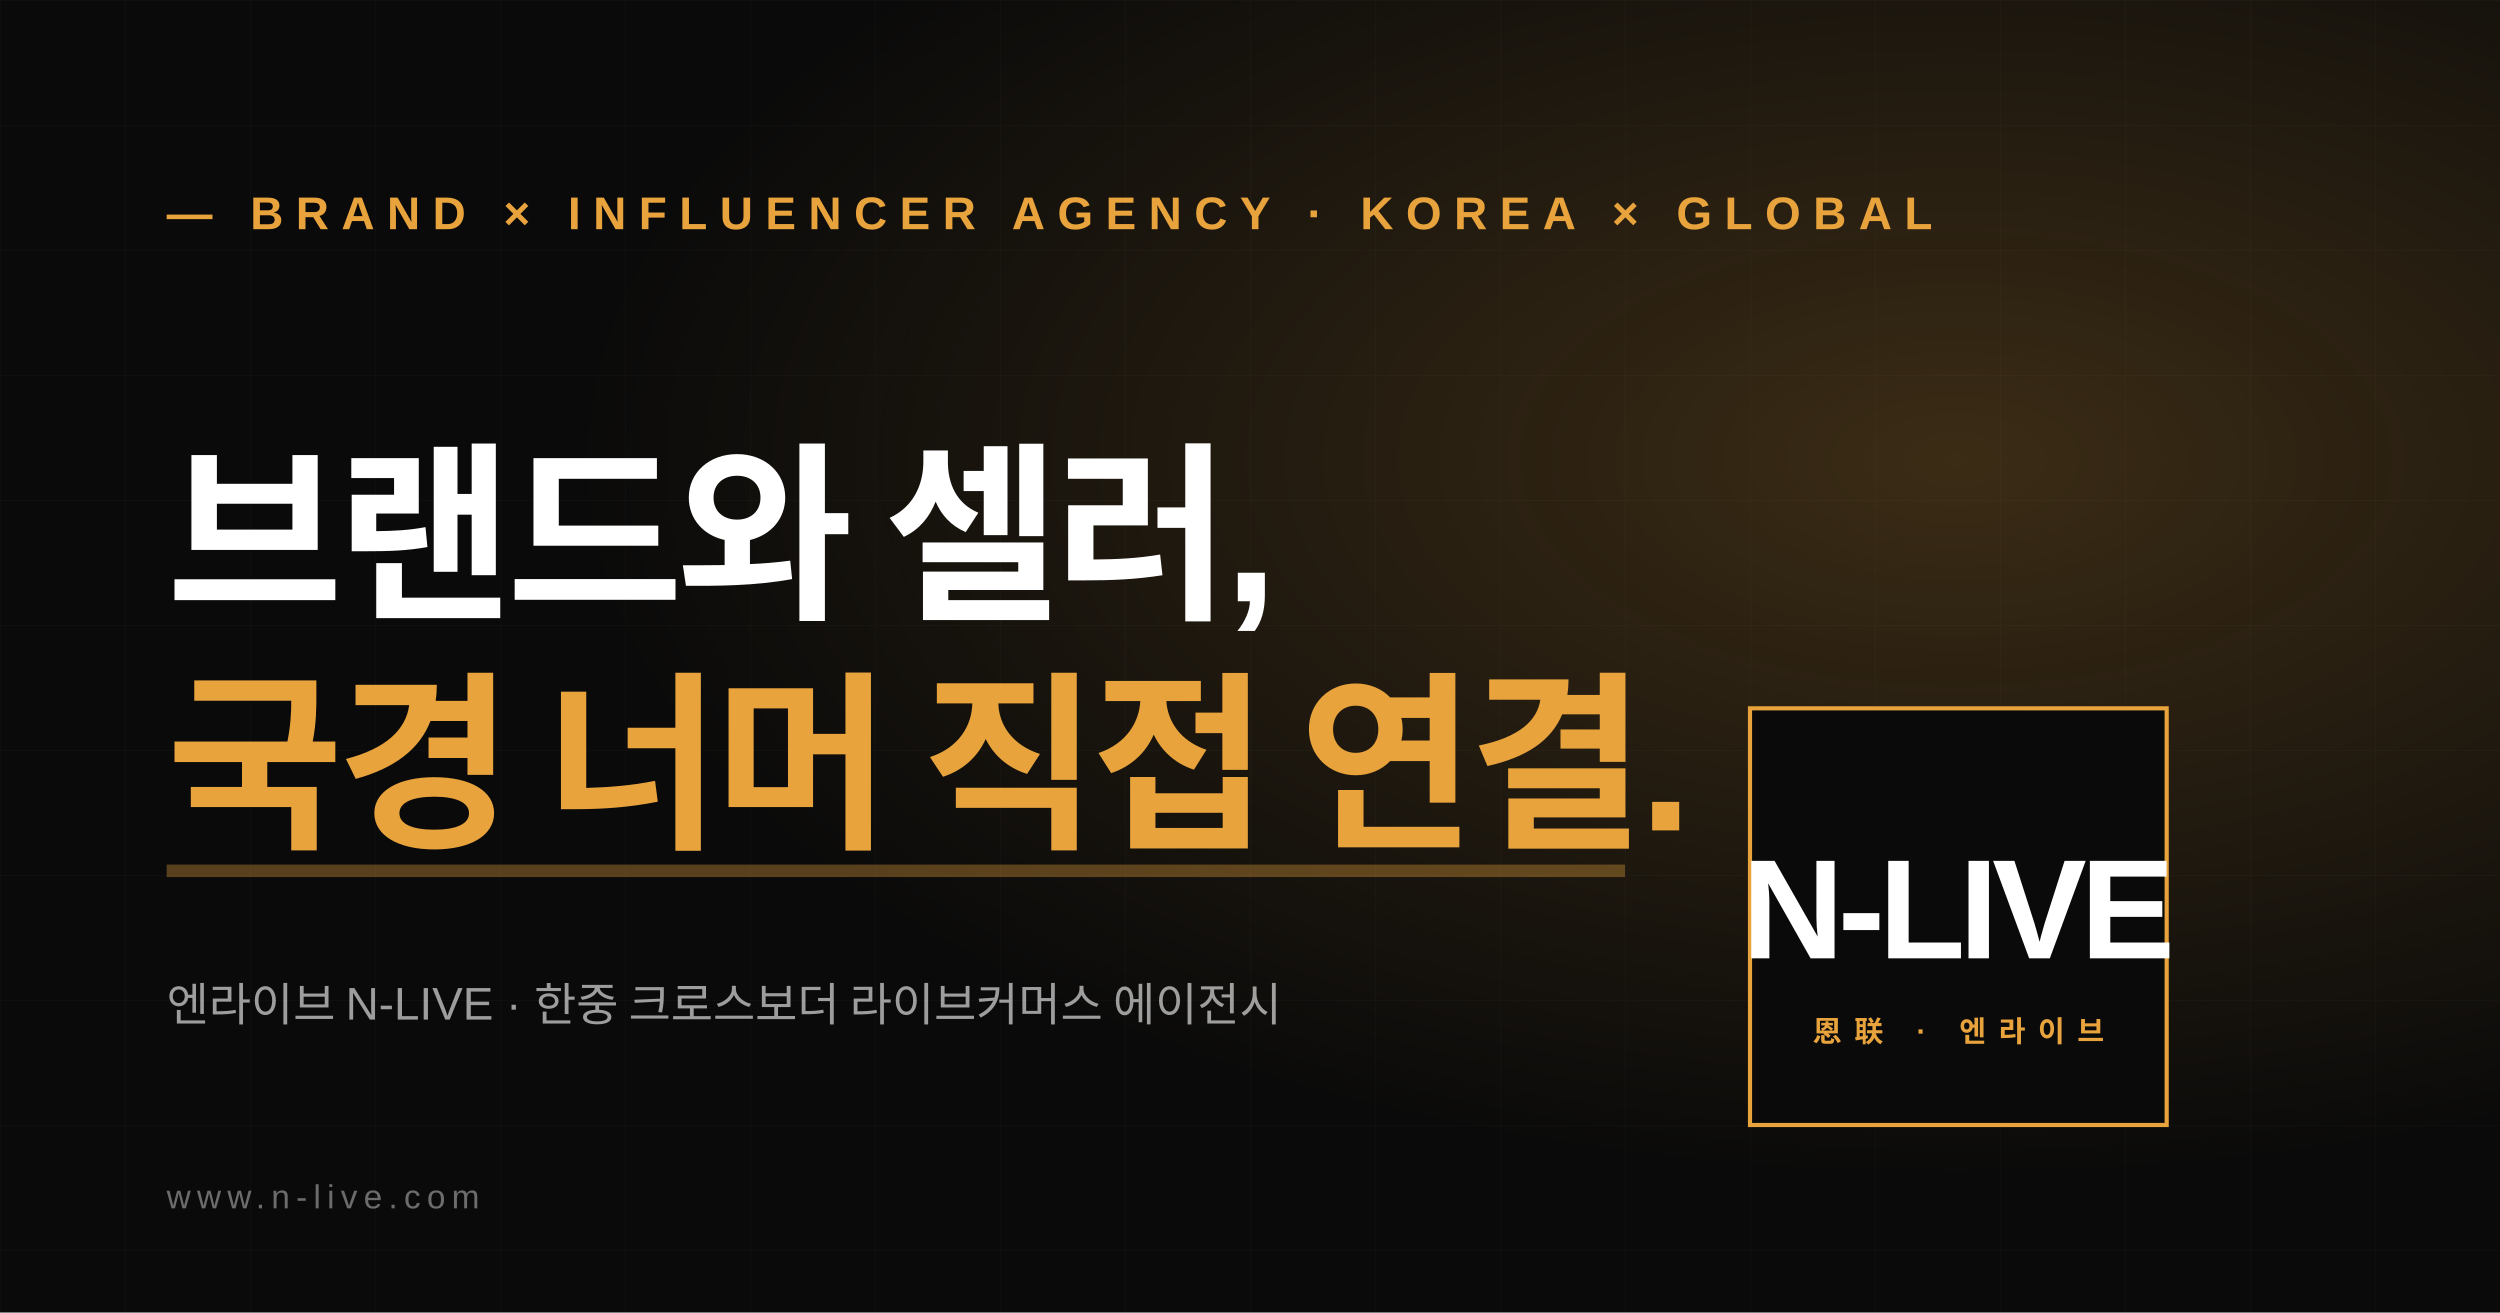
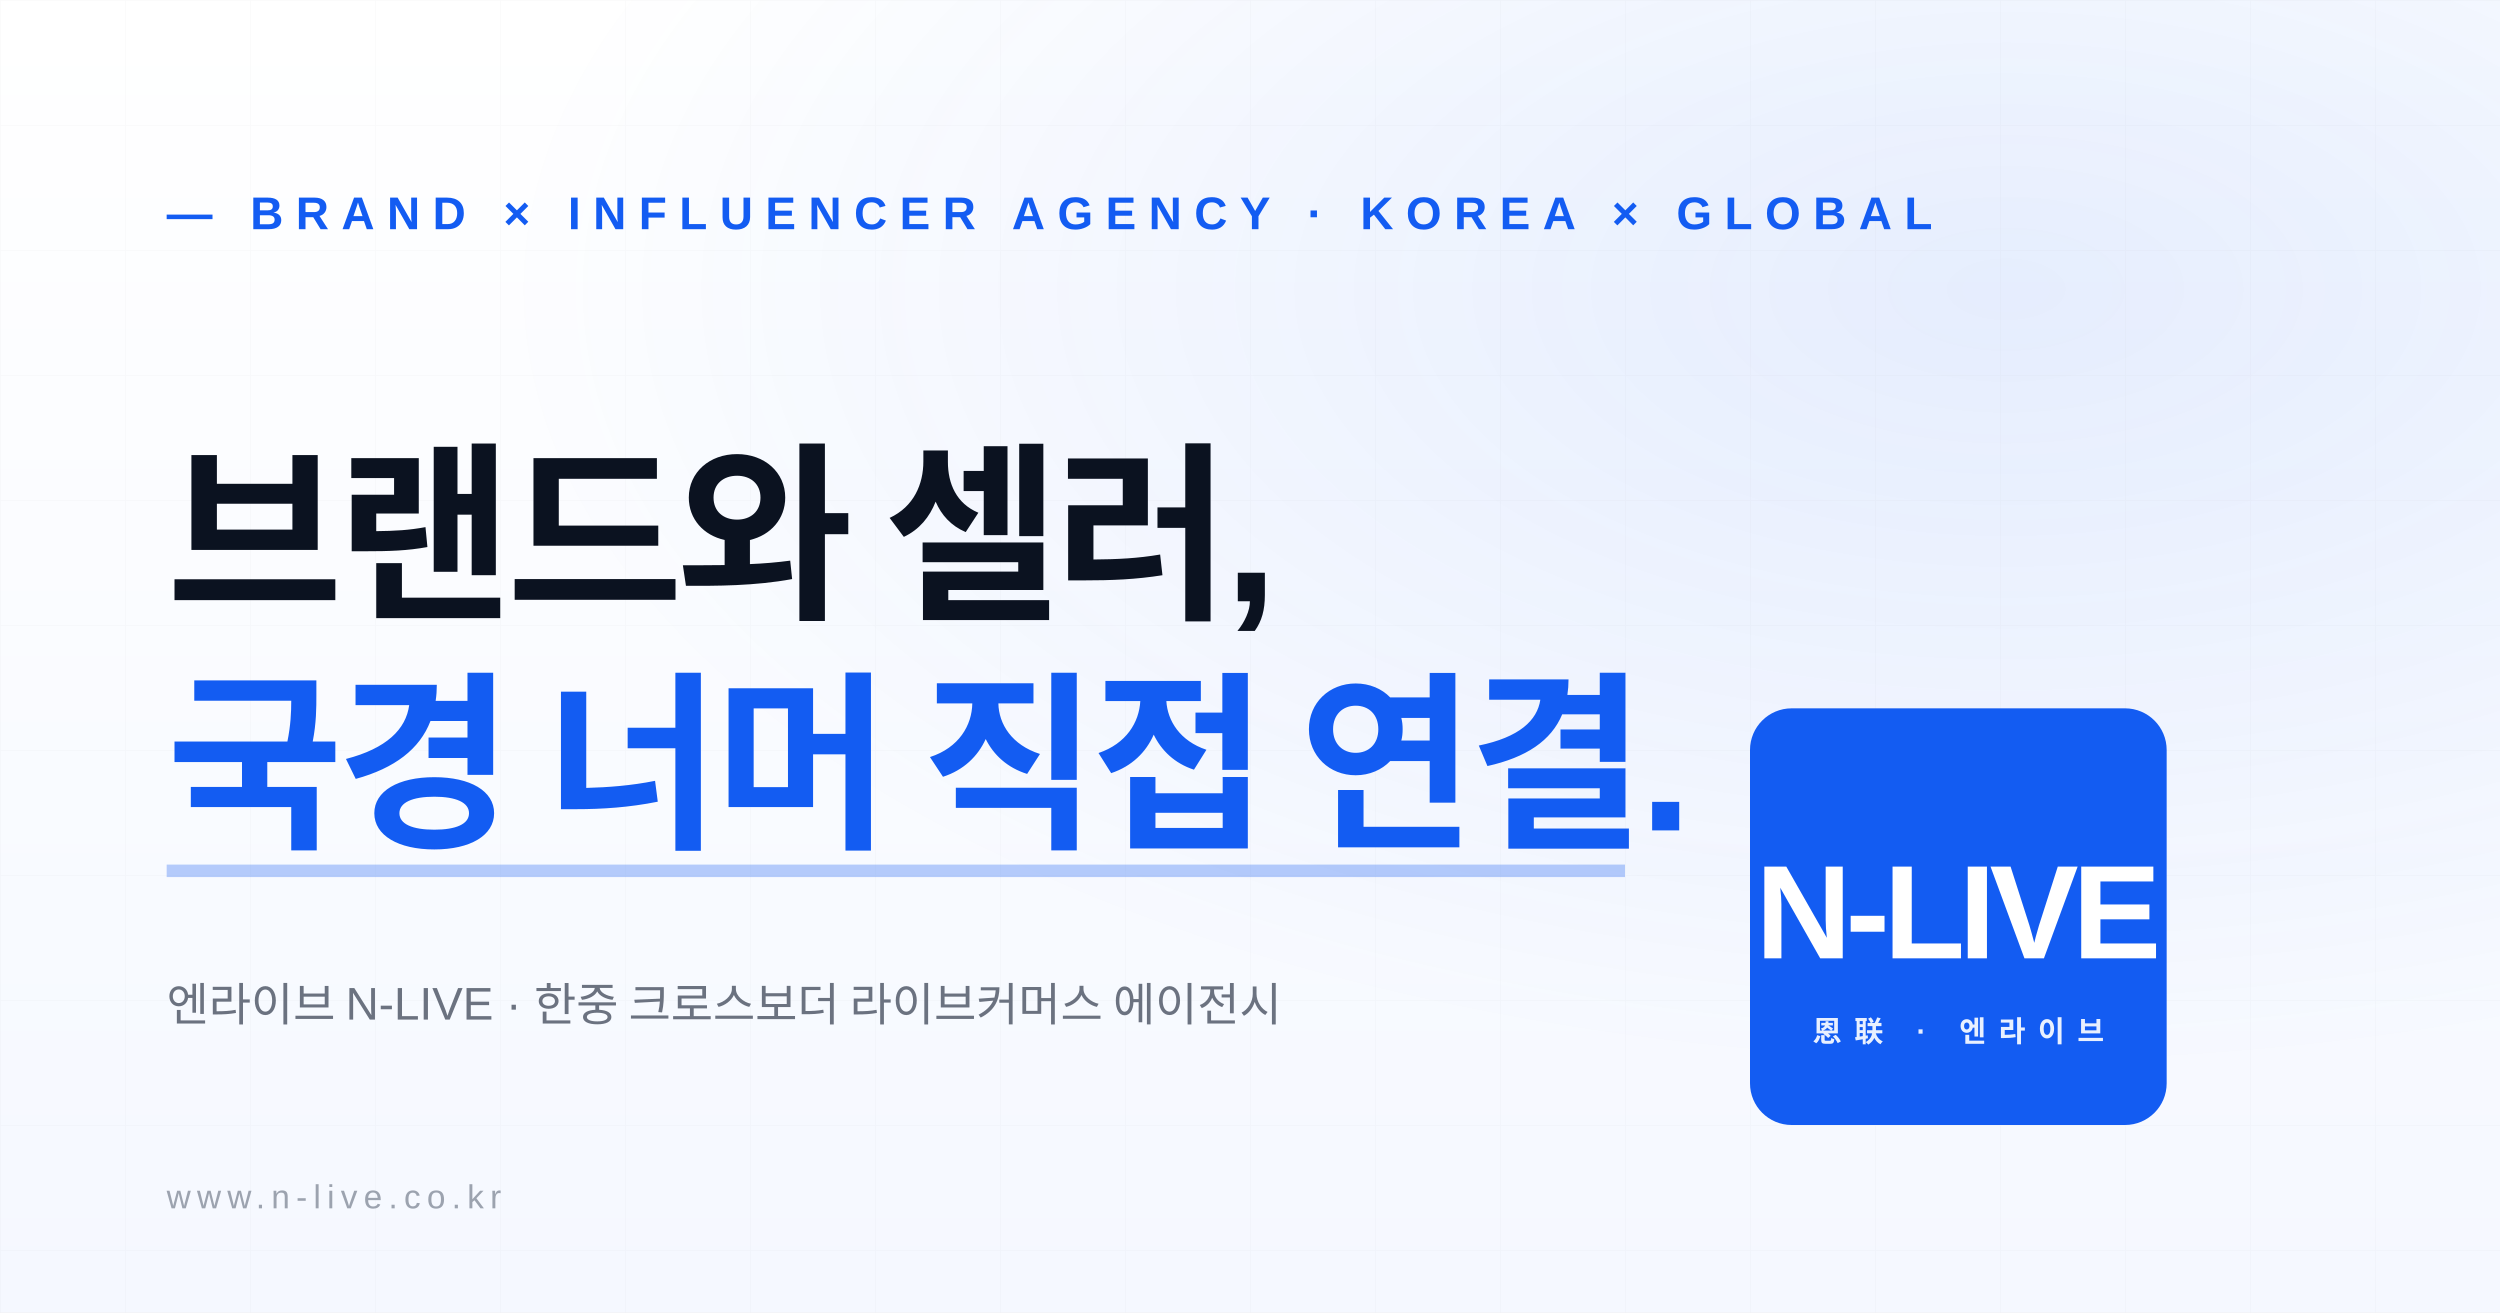
<svg xmlns="http://www.w3.org/2000/svg" viewBox="0 0 1200 630" width="1200" height="630">
  <defs>
-     <radialGradient id="glow" cx="78%" cy="35%" r="55%">
-       <stop offset="0%" stop-color="#E8A33D" stop-opacity="0.22" />
-       <stop offset="100%" stop-color="#E8A33D" stop-opacity="0" />
+     <radialGradient id="glow" cx="80%" cy="22%" r="60%">
+       <stop offset="0%" stop-color="#135CF2" stop-opacity="0.10" />
+       <stop offset="100%" stop-color="#135CF2" stop-opacity="0" />
    </radialGradient>
+     <linearGradient id="bg" x1="0" y1="0" x2="0" y2="1">
+       <stop offset="0%" stop-color="#FFFFFF" />
+       <stop offset="100%" stop-color="#F5F8FF" />
+     </linearGradient>
    <pattern id="grid" width="60" height="60" patternUnits="userSpaceOnUse">
-       <path d="M 60 0 L 0 0 0 60" fill="none" stroke="#FFFFFF" stroke-width="0.5" opacity="0.04" />
+       <path d="M 60 0 L 0 0 0 60" fill="none" stroke="#0B1220" stroke-width="0.5" opacity="0.03" />
    </pattern>
  </defs>
-   <rect width="1200" height="630" fill="#0A0A0A" />
+   <rect width="1200" height="630" fill="url(#bg)" />
  <rect width="1200" height="630" fill="url(#grid)" />
  <rect width="1200" height="630" fill="url(#glow)" />
-   <text x="80" y="110" font-family="'Unbounded','Arial',sans-serif" font-size="22" font-weight="700" fill="#E8A33D" letter-spacing="6">— BRAND × INFLUENCER AGENCY · KOREA × GLOBAL</text>
-   <text x="80" y="290" font-family="'Pretendard','Arial',sans-serif" font-size="92" font-weight="900" fill="#FFFFFF" letter-spacing="-3">브랜드와 셀러,</text>
-   <text x="80" y="400" font-family="'Pretendard','Arial',sans-serif" font-size="92" font-weight="900" fill="#E8A33D" letter-spacing="-3">국경 너머 직접 연결.</text>
-   <line x1="80" y1="418" x2="780" y2="418" stroke="#E8A33D" stroke-width="6" opacity="0.35" />
-   <text x="80" y="490" font-family="'Pretendard','Arial',sans-serif" font-size="22" font-weight="500" fill="#FFFFFF" opacity="0.6">엔라이브 N-LIVE · 한중 크로스보더 라이브커머스 에이전시</text>
+   <text x="80" y="110" font-family="'Arial',sans-serif" font-size="22" font-weight="700" fill="#135CF2" letter-spacing="6">— BRAND × INFLUENCER AGENCY · KOREA × GLOBAL</text>
+   <text x="80" y="290" font-family="'Pretendard','Arial',sans-serif" font-size="92" font-weight="900" fill="#0B1220" letter-spacing="-3">브랜드와 셀러,</text>
+   <text x="80" y="400" font-family="'Pretendard','Arial',sans-serif" font-size="92" font-weight="900" fill="#135CF2" letter-spacing="-3">국경 너머 직접 연결.</text>
+   <line x1="80" y1="418" x2="780" y2="418" stroke="#135CF2" stroke-width="6" opacity="0.30" />
+   <text x="80" y="490" font-family="'Pretendard','Arial',sans-serif" font-size="22" font-weight="500" fill="#6B7280">엔라이브 N-LIVE · 한중 크로스보더 라이브커머스 에이전시</text>
  <g transform="translate(940 440)">
-     <rect x="-100" y="-100" width="200" height="200" fill="#0A0A0A" stroke="#E8A33D" stroke-width="2" />
-     <text x="0" y="20" font-family="'Unbounded','Arial',sans-serif" font-size="68" font-weight="900" fill="#FFFFFF" text-anchor="middle" letter-spacing="-3">N-LIVE</text>
-     <text x="0" y="60" font-family="'Pretendard','Arial',sans-serif" font-size="14" font-weight="600" fill="#E8A33D" text-anchor="middle" letter-spacing="6">恩联 · 엔라이브</text>
+     <rect x="-100" y="-100" width="200" height="200" rx="20" fill="#135CF2" />
+     <text x="0" y="20" font-family="'Arial',sans-serif" font-size="64" font-weight="900" fill="#FFFFFF" text-anchor="middle" letter-spacing="-3">N-LIVE</text>
+     <text x="0" y="60" font-family="'Pretendard','Arial',sans-serif" font-size="14" font-weight="600" fill="#E8F0FF" text-anchor="middle" letter-spacing="6">恩联 · 엔라이브</text>
  </g>
-   <text x="80" y="580" font-family="'Pretendard','Arial',sans-serif" font-size="16" font-weight="500" fill="#FFFFFF" opacity="0.4" letter-spacing="3">www.n-live.com</text>
+   <text x="80" y="580" font-family="'Pretendard','Arial',sans-serif" font-size="16" font-weight="500" fill="#9CA3AF" letter-spacing="3">www.n-live.co.kr</text>
</svg>
